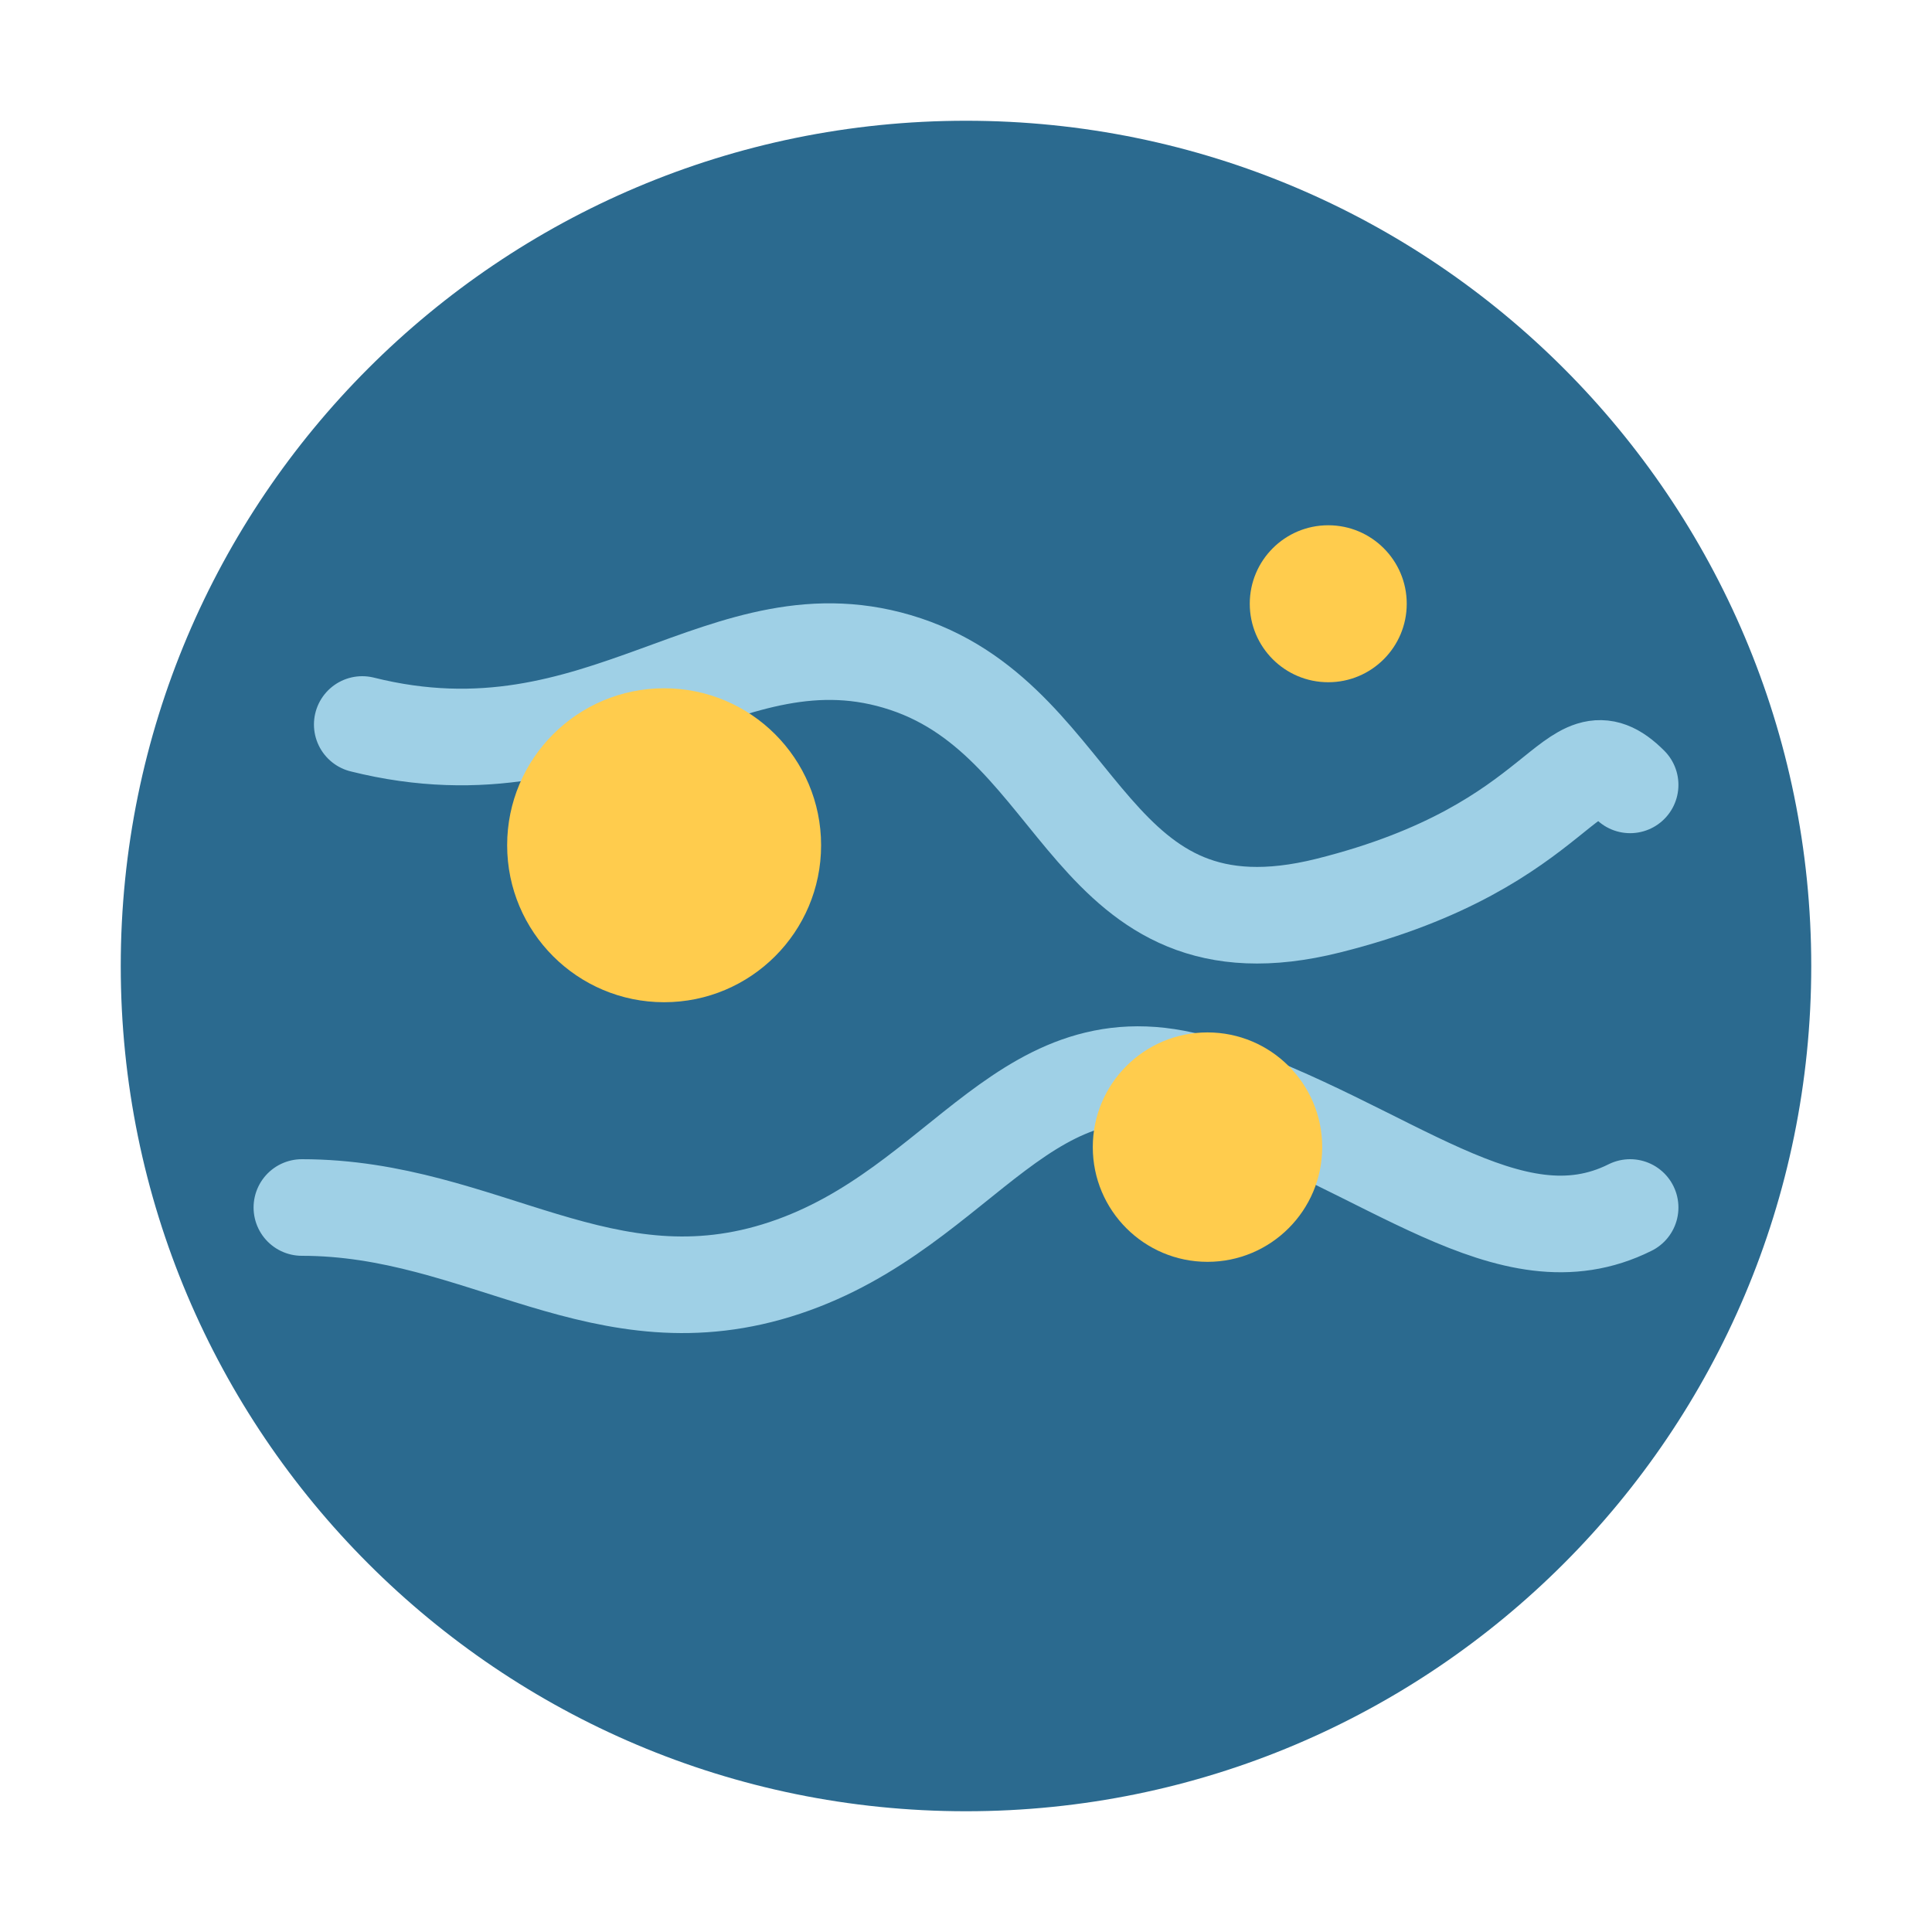
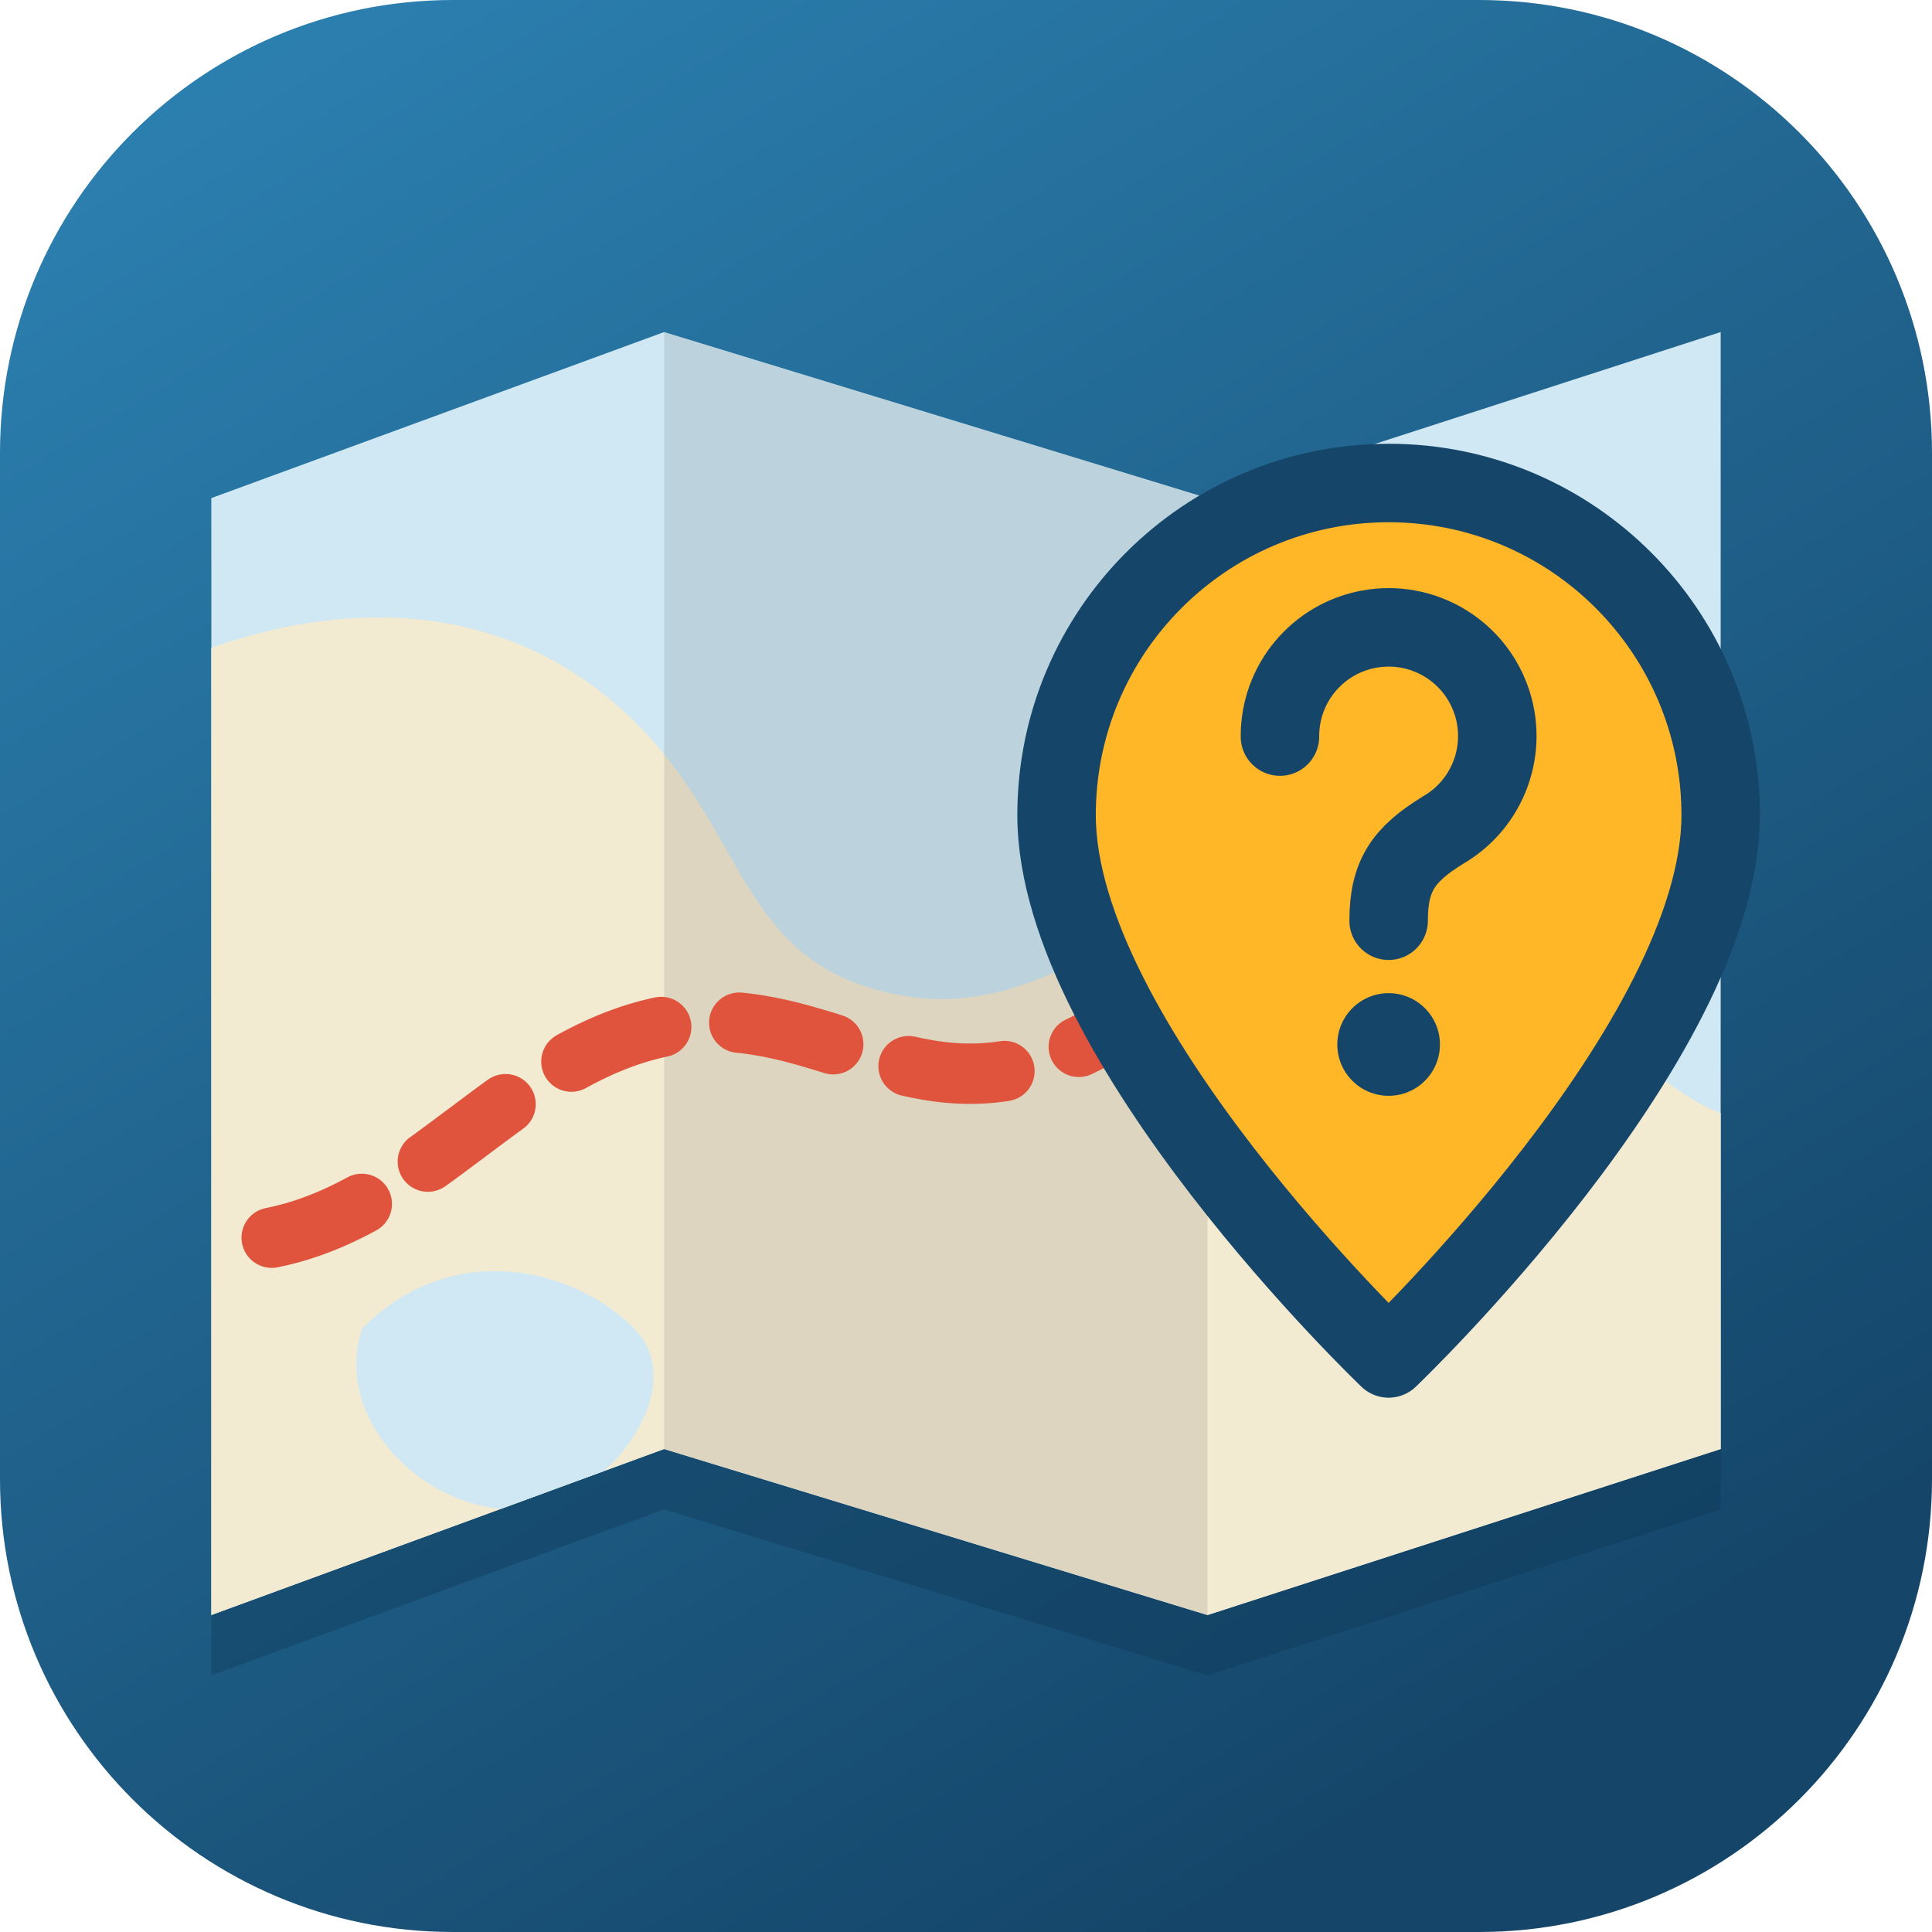
- <svg xmlns="http://www.w3.org/2000/svg" viewBox="0 0 32 32">
-   <circle cx="16" cy="16" r="14" fill="#2b6a8f" />
-   <path d="M6 12c4 1 6-2 9-1s3 5 7 4 4-3 5-2M5 20c3 0 5 2 8 1s4-4 7-3 5 3 7 2" stroke="#9fd0e6" stroke-width="1.6" fill="none" stroke-linecap="round" />
-   <circle cx="11" cy="14" r="2.6" fill="#ffcc4d" />
-   <circle cx="20" cy="19" r="1.9" fill="#ffcc4d" />
-   <circle cx="22" cy="10" r="1.3" fill="#ffcc4d" />
+ <svg xmlns="http://www.w3.org/2000/svg" viewBox="0 0 64 64">
+   <defs>
+     <linearGradient id="bg" x1="0" y1="0" x2=".6" y2="1">
+       <stop offset="0" stop-color="#2d84b5" />
+       <stop offset="1" stop-color="#15466a" />
+     </linearGradient>
+     <clipPath id="m">
+       <path d="M7 16.5 22 11l18 5.5L57 11v37l-17 5.5L22 48 7 53.5z" />
+     </clipPath>
+   </defs>
+   <rect width="64" height="64" rx="15" fill="url(#bg)" />
+   <path d="M7 18.5 22 13l18 5.5L57 13v37l-17 5.5L22 50 7 55.5z" fill="#0c3350" opacity=".35" />
+   <g clip-path="url(#m)">
+     <rect width="64" height="64" fill="#cfe8f3" />
+     <path d="M2 24c6-4 13-5 18-1s4 9 10 10 10-6 16-4 9 9 13 8v30H2z" fill="#f3ead2" />
+     <path d="M12 44c3-3 7-2 9 0s-1 6-4 6-6-3-5-6z" fill="#cfe8f3" />
+     <path d="M22 11v37l18 5.5v-37z" fill="#000" opacity=".09" />
+     <path d="M9 41c5-1 8-6 13-7s8 3 13 1 6-6 9-7" fill="none" stroke="#e0533d" stroke-width="2" stroke-dasharray="3.2 2.6" stroke-linecap="round" />
+   </g>
+   <path d="M46 45s-11-10.5-11-18a11 11 0 0 1 22 0c0 7.5-11 18-11 18z" fill="#ffb627" stroke="#15466a" stroke-width="2.6" stroke-linejoin="round" />
+   <path d="M42.4 24.4a3.6 3.6 0 1 1 5.4 3.1c-1.3.8-1.8 1.5-1.8 3" fill="none" stroke="#15466a" stroke-width="2.6" stroke-linecap="round" />
+   <circle cx="46" cy="34.6" r="1.7" fill="#15466a" />
</svg>
